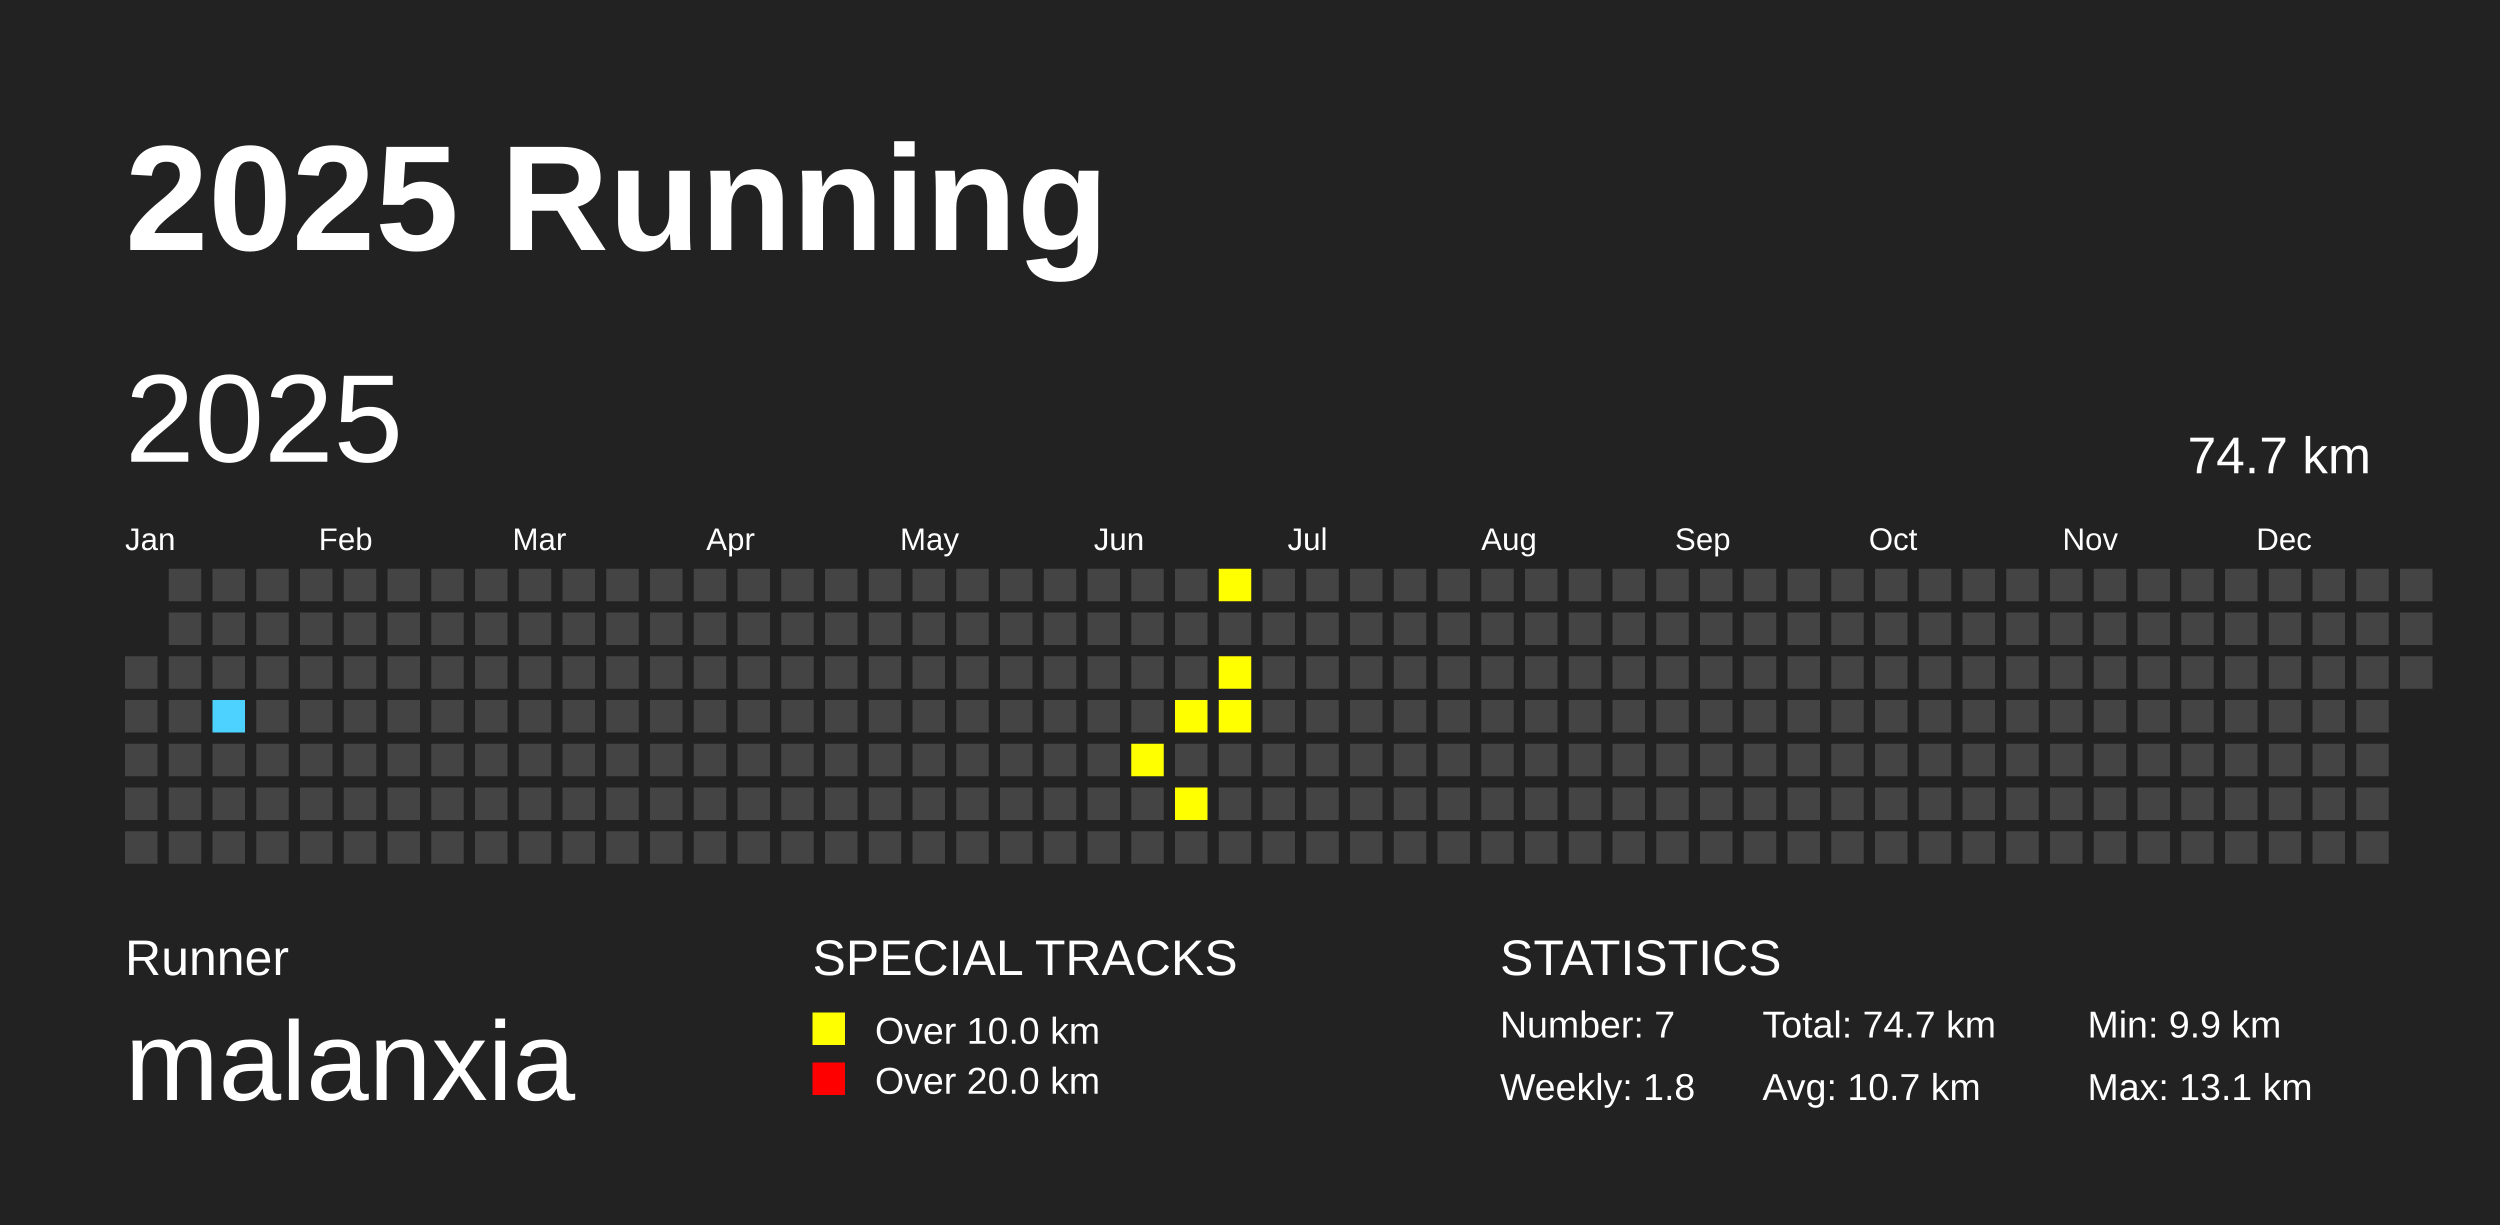
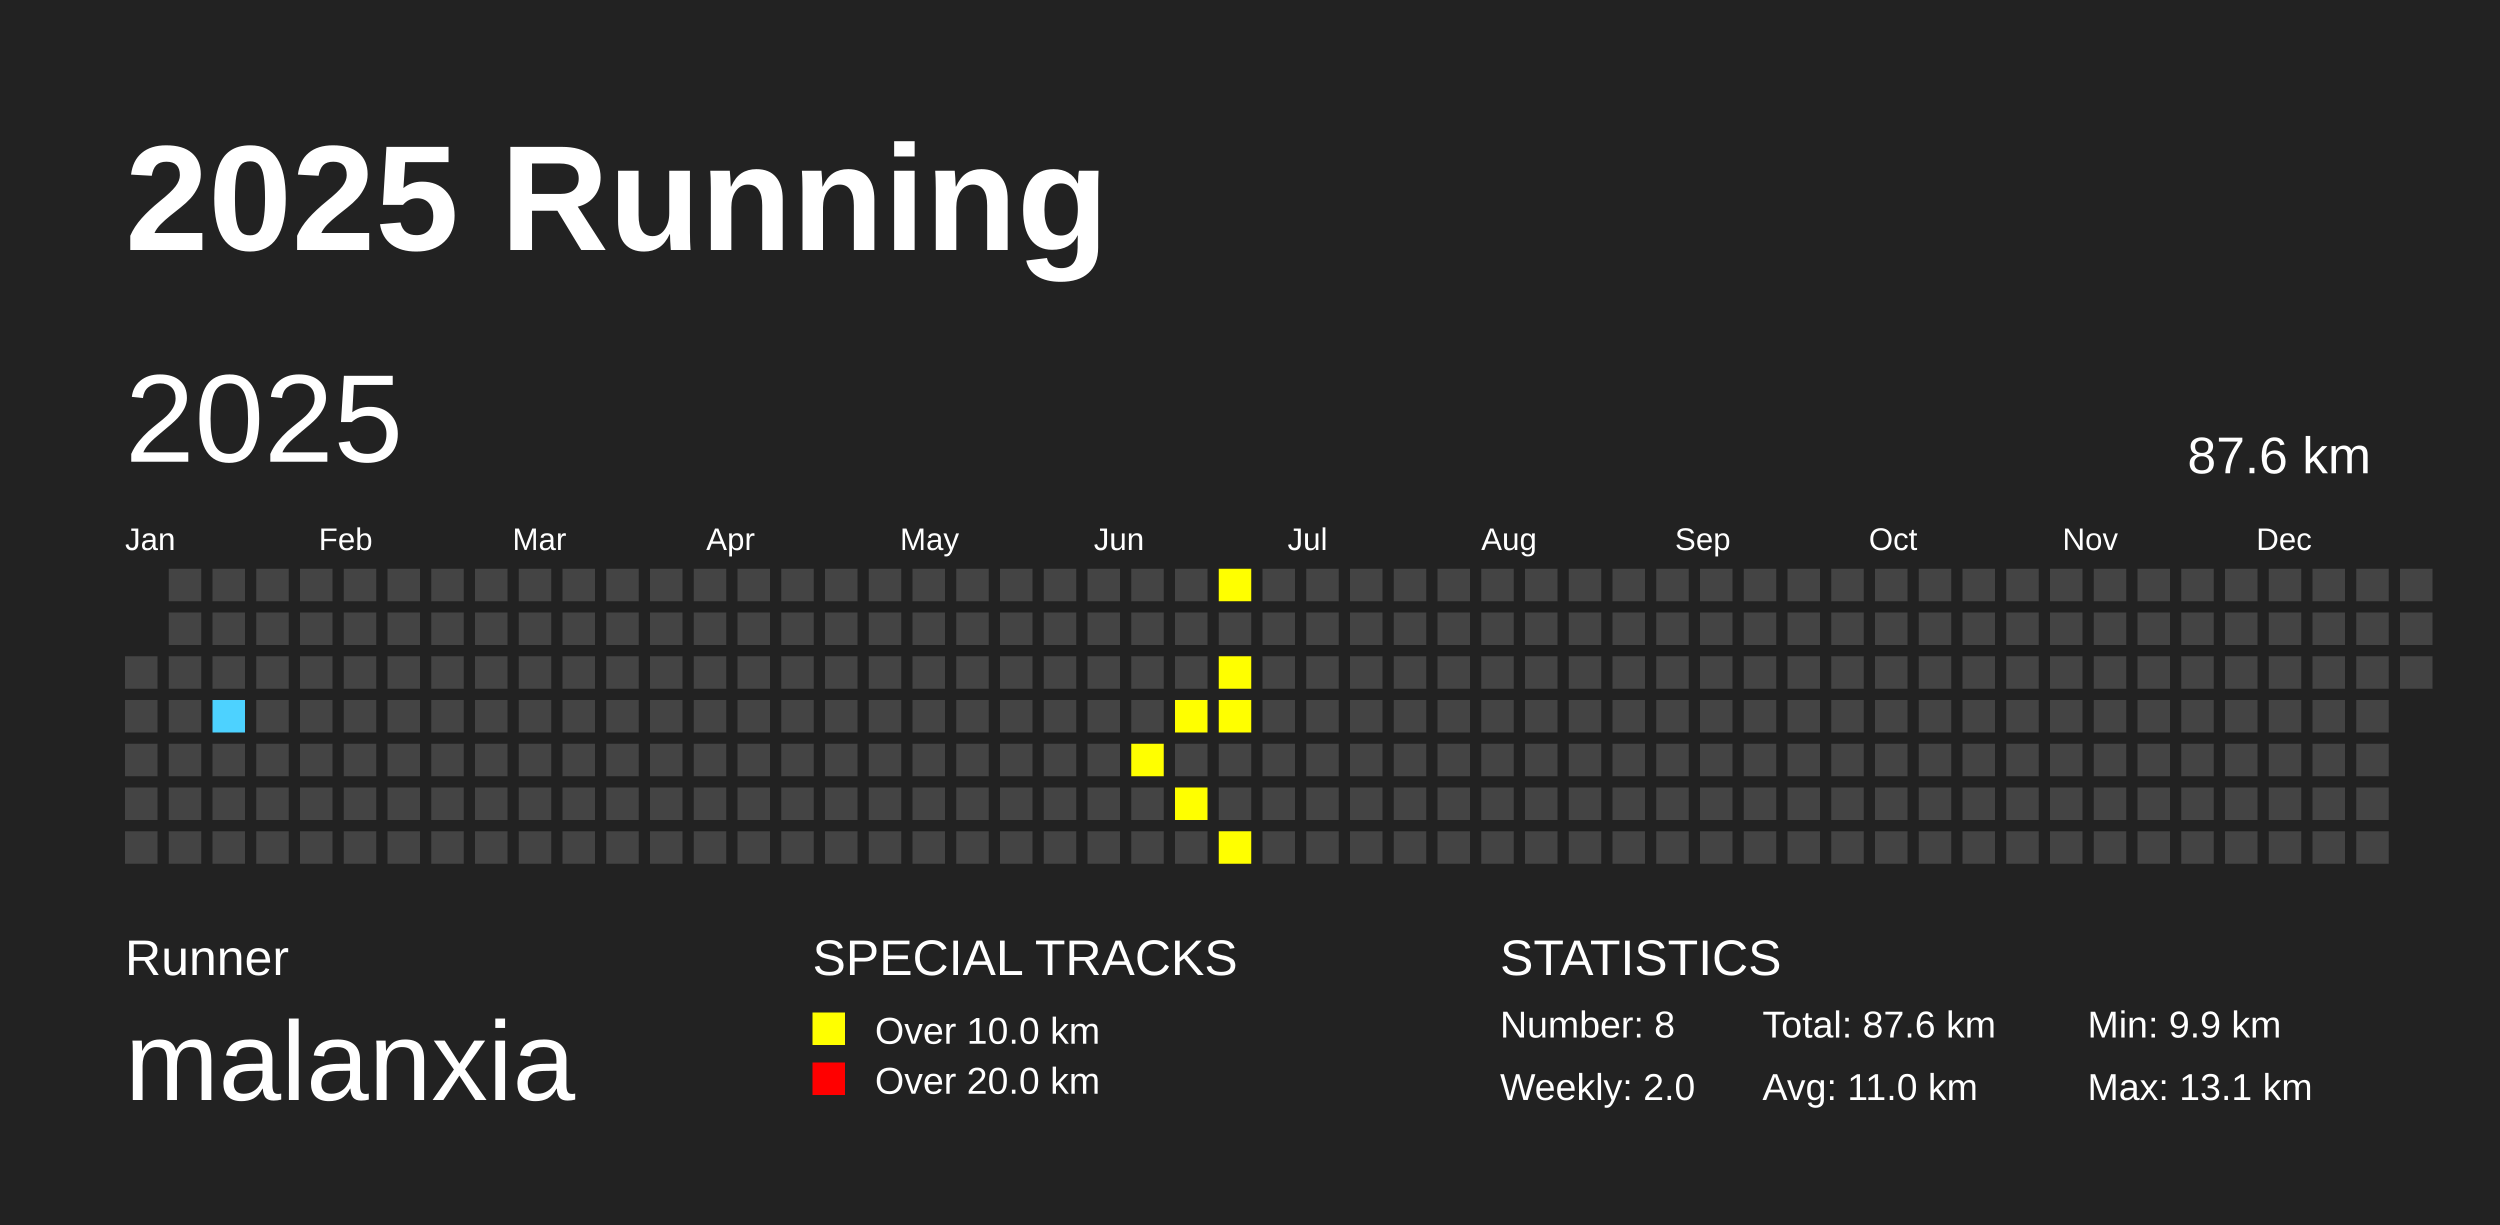
<svg xmlns="http://www.w3.org/2000/svg" baseProfile="full" height="98mm" version="1.1" viewBox="0,0,200,98" width="200mm">
  <defs />
  <rect fill="#222222" height="98" width="200" x="0" y="0" />
  <text fill="#FFFFFF" style="font-size:12px; font-family:Arial; font-weight:bold;" x="10" y="20">2025 Running</text>
  <text fill="#FFFFFF" style="font-size:4px; font-family:Arial" x="10" y="78">Runner</text>
  <text fill="#FFFFFF" style="font-size:9px; font-family:Arial" x="10" y="88">malanxia</text>
  <text fill="#FFFFFF" style="font-size:4px; font-family:Arial" x="65" y="78">SPECIAL TRACKS</text>
  <rect fill="yellow" height="2.6" width="2.6" x="65" y="81" />
  <text fill="#FFFFFF" style="font-size:3px; font-family:Arial" x="70" y="83.5">Over 10.0 km</text>
  <rect fill="red" height="2.6" width="2.6" x="65" y="85" />
  <text fill="#FFFFFF" style="font-size:3px; font-family:Arial" x="70" y="87.5">Over 20.0 km</text>
  <text fill="#FFFFFF" style="font-size:4px; font-family:Arial" x="120" y="78">STATISTICS</text>
-   <text fill="#FFFFFF" style="font-size:3px; font-family:Arial" x="120" y="83">Number: 7</text>
-   <text fill="#FFFFFF" style="font-size:3px; font-family:Arial" x="120" y="88">Weekly: 1.8</text>
-   <text fill="#FFFFFF" style="font-size:3px; font-family:Arial" x="141" y="83">Total: 74.7 km</text>
-   <text fill="#FFFFFF" style="font-size:3px; font-family:Arial" x="141" y="88">Avg: 10.7 km</text>
+   <text fill="#FFFFFF" style="font-size:3px; font-family:Arial" x="120" y="83">Number: 8</text>
+   <text fill="#FFFFFF" style="font-size:3px; font-family:Arial" x="120" y="88">Weekly: 2.0</text>
+   <text fill="#FFFFFF" style="font-size:3px; font-family:Arial" x="141" y="83">Total: 87.6 km</text>
+   <text fill="#FFFFFF" style="font-size:3px; font-family:Arial" x="141" y="88">Avg: 11.0 km</text>
  <text fill="#FFFFFF" style="font-size:3px; font-family:Arial" x="167" y="83">Min: 9.9 km</text>
  <text fill="#FFFFFF" style="font-size:3px; font-family:Arial" x="167" y="88">Max: 13.1 km</text>
  <text dominant-baseline="hanging" fill="#FFFFFF" style="font-size:10.0px; font-family:Arial;" x="10" y="30">2025</text>
-   <text dominant-baseline="hanging" fill="#FFFFFF" style="font-size:4.125px; font-family:Arial;" x="175" y="35">74.7 km</text>
+   <text dominant-baseline="hanging" fill="#FFFFFF" style="font-size:4.125px; font-family:Arial;" x="175" y="35">87.6 km</text>
  <text fill="#FFFFFF" style="font-size:2.5px; font-family:Arial" x="10.0" y="44">Jan</text>
  <text fill="#FFFFFF" style="font-size:2.5px; font-family:Arial" x="25.5" y="44">Feb</text>
  <text fill="#FFFFFF" style="font-size:2.5px; font-family:Arial" x="41.0" y="44">Mar</text>
  <text fill="#FFFFFF" style="font-size:2.5px; font-family:Arial" x="56.5" y="44">Apr</text>
  <text fill="#FFFFFF" style="font-size:2.5px; font-family:Arial" x="72.0" y="44">May</text>
  <text fill="#FFFFFF" style="font-size:2.5px; font-family:Arial" x="87.5" y="44">Jun</text>
  <text fill="#FFFFFF" style="font-size:2.5px; font-family:Arial" x="103.0" y="44">Jul</text>
  <text fill="#FFFFFF" style="font-size:2.5px; font-family:Arial" x="118.5" y="44">Aug</text>
  <text fill="#FFFFFF" style="font-size:2.5px; font-family:Arial" x="134.0" y="44">Sep</text>
  <text fill="#FFFFFF" style="font-size:2.5px; font-family:Arial" x="149.5" y="44">Oct</text>
  <text fill="#FFFFFF" style="font-size:2.5px; font-family:Arial" x="165.0" y="44">Nov</text>
  <text fill="#FFFFFF" style="font-size:2.5px; font-family:Arial" x="180.5" y="44">Dec</text>
  <rect fill="#444444" height="2.6" width="2.6" x="10.0" y="52.5" />
  <rect fill="#444444" height="2.6" width="2.6" x="10.0" y="56.0" />
  <rect fill="#444444" height="2.6" width="2.6" x="10.0" y="59.5" />
  <rect fill="#444444" height="2.6" width="2.6" x="10.0" y="63.0" />
  <rect fill="#444444" height="2.6" width="2.6" x="10.0" y="66.5" />
  <rect fill="#444444" height="2.6" width="2.6" x="13.5" y="45.5" />
  <rect fill="#444444" height="2.6" width="2.6" x="13.5" y="49.0" />
  <rect fill="#444444" height="2.6" width="2.6" x="13.5" y="52.5" />
  <rect fill="#444444" height="2.6" width="2.6" x="13.5" y="56.0" />
  <rect fill="#444444" height="2.6" width="2.6" x="13.5" y="59.5" />
  <rect fill="#444444" height="2.6" width="2.6" x="13.5" y="63.0" />
  <rect fill="#444444" height="2.6" width="2.6" x="13.5" y="66.5" />
  <rect fill="#444444" height="2.6" width="2.6" x="17.0" y="45.5" />
  <rect fill="#444444" height="2.6" width="2.6" x="17.0" y="49.0" />
  <rect fill="#444444" height="2.6" width="2.6" x="17.0" y="52.5" />
  <rect fill="#4DD2FF" height="2.6" width="2.6" x="17.0" y="56.0" />
  <rect fill="#444444" height="2.6" width="2.6" x="17.0" y="59.5" />
  <rect fill="#444444" height="2.6" width="2.6" x="17.0" y="63.0" />
  <rect fill="#444444" height="2.6" width="2.6" x="17.0" y="66.5" />
  <rect fill="#444444" height="2.6" width="2.6" x="20.5" y="45.5" />
  <rect fill="#444444" height="2.6" width="2.6" x="20.5" y="49.0" />
  <rect fill="#444444" height="2.6" width="2.6" x="20.5" y="52.5" />
  <rect fill="#444444" height="2.6" width="2.6" x="20.5" y="56.0" />
  <rect fill="#444444" height="2.6" width="2.6" x="20.5" y="59.5" />
  <rect fill="#444444" height="2.6" width="2.6" x="20.5" y="63.0" />
  <rect fill="#444444" height="2.6" width="2.6" x="20.5" y="66.5" />
  <rect fill="#444444" height="2.6" width="2.6" x="24.0" y="45.5" />
  <rect fill="#444444" height="2.6" width="2.6" x="24.0" y="49.0" />
  <rect fill="#444444" height="2.6" width="2.6" x="24.0" y="52.5" />
  <rect fill="#444444" height="2.6" width="2.6" x="24.0" y="56.0" />
  <rect fill="#444444" height="2.6" width="2.6" x="24.0" y="59.5" />
  <rect fill="#444444" height="2.6" width="2.6" x="24.0" y="63.0" />
  <rect fill="#444444" height="2.6" width="2.6" x="24.0" y="66.5" />
  <rect fill="#444444" height="2.6" width="2.6" x="27.5" y="45.5" />
  <rect fill="#444444" height="2.6" width="2.6" x="27.5" y="49.0" />
  <rect fill="#444444" height="2.6" width="2.6" x="27.5" y="52.5" />
  <rect fill="#444444" height="2.6" width="2.6" x="27.5" y="56.0" />
  <rect fill="#444444" height="2.6" width="2.6" x="27.5" y="59.5" />
  <rect fill="#444444" height="2.6" width="2.6" x="27.5" y="63.0" />
  <rect fill="#444444" height="2.6" width="2.6" x="27.5" y="66.5" />
  <rect fill="#444444" height="2.6" width="2.6" x="31.0" y="45.5" />
  <rect fill="#444444" height="2.6" width="2.6" x="31.0" y="49.0" />
  <rect fill="#444444" height="2.6" width="2.6" x="31.0" y="52.5" />
  <rect fill="#444444" height="2.6" width="2.6" x="31.0" y="56.0" />
  <rect fill="#444444" height="2.6" width="2.6" x="31.0" y="59.5" />
  <rect fill="#444444" height="2.6" width="2.6" x="31.0" y="63.0" />
  <rect fill="#444444" height="2.6" width="2.6" x="31.0" y="66.5" />
  <rect fill="#444444" height="2.6" width="2.6" x="34.5" y="45.5" />
  <rect fill="#444444" height="2.6" width="2.6" x="34.5" y="49.0" />
  <rect fill="#444444" height="2.6" width="2.6" x="34.5" y="52.5" />
  <rect fill="#444444" height="2.6" width="2.6" x="34.5" y="56.0" />
  <rect fill="#444444" height="2.6" width="2.6" x="34.5" y="59.5" />
  <rect fill="#444444" height="2.6" width="2.6" x="34.5" y="63.0" />
  <rect fill="#444444" height="2.6" width="2.6" x="34.5" y="66.5" />
  <rect fill="#444444" height="2.6" width="2.6" x="38.0" y="45.5" />
  <rect fill="#444444" height="2.6" width="2.6" x="38.0" y="49.0" />
  <rect fill="#444444" height="2.6" width="2.6" x="38.0" y="52.5" />
  <rect fill="#444444" height="2.6" width="2.6" x="38.0" y="56.0" />
  <rect fill="#444444" height="2.6" width="2.6" x="38.0" y="59.5" />
  <rect fill="#444444" height="2.6" width="2.6" x="38.0" y="63.0" />
  <rect fill="#444444" height="2.6" width="2.6" x="38.0" y="66.5" />
  <rect fill="#444444" height="2.6" width="2.6" x="41.5" y="45.5" />
  <rect fill="#444444" height="2.6" width="2.6" x="41.5" y="49.0" />
  <rect fill="#444444" height="2.6" width="2.6" x="41.5" y="52.5" />
  <rect fill="#444444" height="2.6" width="2.6" x="41.5" y="56.0" />
  <rect fill="#444444" height="2.6" width="2.6" x="41.5" y="59.5" />
  <rect fill="#444444" height="2.6" width="2.6" x="41.5" y="63.0" />
  <rect fill="#444444" height="2.6" width="2.6" x="41.5" y="66.5" />
  <rect fill="#444444" height="2.6" width="2.6" x="45.0" y="45.5" />
  <rect fill="#444444" height="2.6" width="2.6" x="45.0" y="49.0" />
  <rect fill="#444444" height="2.6" width="2.6" x="45.0" y="52.5" />
  <rect fill="#444444" height="2.6" width="2.6" x="45.0" y="56.0" />
  <rect fill="#444444" height="2.6" width="2.6" x="45.0" y="59.5" />
  <rect fill="#444444" height="2.6" width="2.6" x="45.0" y="63.0" />
  <rect fill="#444444" height="2.6" width="2.6" x="45.0" y="66.5" />
  <rect fill="#444444" height="2.6" width="2.6" x="48.5" y="45.5" />
  <rect fill="#444444" height="2.6" width="2.6" x="48.5" y="49.0" />
  <rect fill="#444444" height="2.6" width="2.6" x="48.5" y="52.5" />
  <rect fill="#444444" height="2.6" width="2.6" x="48.5" y="56.0" />
  <rect fill="#444444" height="2.6" width="2.6" x="48.5" y="59.5" />
  <rect fill="#444444" height="2.6" width="2.6" x="48.5" y="63.0" />
  <rect fill="#444444" height="2.6" width="2.6" x="48.5" y="66.5" />
  <rect fill="#444444" height="2.6" width="2.6" x="52.0" y="45.5" />
  <rect fill="#444444" height="2.6" width="2.6" x="52.0" y="49.0" />
  <rect fill="#444444" height="2.6" width="2.6" x="52.0" y="52.5" />
  <rect fill="#444444" height="2.6" width="2.6" x="52.0" y="56.0" />
  <rect fill="#444444" height="2.6" width="2.6" x="52.0" y="59.5" />
  <rect fill="#444444" height="2.6" width="2.6" x="52.0" y="63.0" />
  <rect fill="#444444" height="2.6" width="2.6" x="52.0" y="66.5" />
  <rect fill="#444444" height="2.6" width="2.6" x="55.5" y="45.5" />
  <rect fill="#444444" height="2.6" width="2.6" x="55.5" y="49.0" />
  <rect fill="#444444" height="2.6" width="2.6" x="55.5" y="52.5" />
  <rect fill="#444444" height="2.6" width="2.6" x="55.5" y="56.0" />
  <rect fill="#444444" height="2.6" width="2.6" x="55.5" y="59.5" />
  <rect fill="#444444" height="2.6" width="2.6" x="55.5" y="63.0" />
  <rect fill="#444444" height="2.6" width="2.6" x="55.5" y="66.5" />
  <rect fill="#444444" height="2.6" width="2.6" x="59.0" y="45.5" />
  <rect fill="#444444" height="2.6" width="2.6" x="59.0" y="49.0" />
  <rect fill="#444444" height="2.6" width="2.6" x="59.0" y="52.5" />
  <rect fill="#444444" height="2.6" width="2.6" x="59.0" y="56.0" />
  <rect fill="#444444" height="2.6" width="2.6" x="59.0" y="59.5" />
  <rect fill="#444444" height="2.6" width="2.6" x="59.0" y="63.0" />
  <rect fill="#444444" height="2.6" width="2.6" x="59.0" y="66.5" />
  <rect fill="#444444" height="2.6" width="2.6" x="62.5" y="45.5" />
  <rect fill="#444444" height="2.6" width="2.6" x="62.5" y="49.0" />
  <rect fill="#444444" height="2.6" width="2.6" x="62.5" y="52.5" />
  <rect fill="#444444" height="2.6" width="2.6" x="62.5" y="56.0" />
  <rect fill="#444444" height="2.6" width="2.6" x="62.5" y="59.5" />
  <rect fill="#444444" height="2.6" width="2.6" x="62.5" y="63.0" />
  <rect fill="#444444" height="2.6" width="2.6" x="62.5" y="66.5" />
  <rect fill="#444444" height="2.6" width="2.6" x="66.0" y="45.5" />
  <rect fill="#444444" height="2.6" width="2.6" x="66.0" y="49.0" />
  <rect fill="#444444" height="2.6" width="2.6" x="66.0" y="52.5" />
  <rect fill="#444444" height="2.6" width="2.6" x="66.0" y="56.0" />
  <rect fill="#444444" height="2.6" width="2.6" x="66.0" y="59.5" />
  <rect fill="#444444" height="2.6" width="2.6" x="66.0" y="63.0" />
  <rect fill="#444444" height="2.6" width="2.6" x="66.0" y="66.5" />
  <rect fill="#444444" height="2.6" width="2.6" x="69.5" y="45.5" />
  <rect fill="#444444" height="2.6" width="2.6" x="69.5" y="49.0" />
  <rect fill="#444444" height="2.6" width="2.6" x="69.5" y="52.5" />
  <rect fill="#444444" height="2.6" width="2.6" x="69.5" y="56.0" />
  <rect fill="#444444" height="2.6" width="2.6" x="69.5" y="59.5" />
  <rect fill="#444444" height="2.6" width="2.6" x="69.5" y="63.0" />
  <rect fill="#444444" height="2.6" width="2.6" x="69.5" y="66.5" />
  <rect fill="#444444" height="2.6" width="2.6" x="73.0" y="45.5" />
  <rect fill="#444444" height="2.6" width="2.6" x="73.0" y="49.0" />
  <rect fill="#444444" height="2.6" width="2.6" x="73.0" y="52.5" />
  <rect fill="#444444" height="2.6" width="2.6" x="73.0" y="56.0" />
  <rect fill="#444444" height="2.6" width="2.6" x="73.0" y="59.5" />
  <rect fill="#444444" height="2.6" width="2.6" x="73.0" y="63.0" />
  <rect fill="#444444" height="2.6" width="2.6" x="73.0" y="66.5" />
  <rect fill="#444444" height="2.6" width="2.6" x="76.5" y="45.5" />
  <rect fill="#444444" height="2.6" width="2.6" x="76.5" y="49.0" />
  <rect fill="#444444" height="2.6" width="2.6" x="76.5" y="52.5" />
  <rect fill="#444444" height="2.6" width="2.6" x="76.5" y="56.0" />
  <rect fill="#444444" height="2.6" width="2.6" x="76.5" y="59.5" />
  <rect fill="#444444" height="2.6" width="2.6" x="76.5" y="63.0" />
  <rect fill="#444444" height="2.6" width="2.6" x="76.5" y="66.5" />
  <rect fill="#444444" height="2.6" width="2.6" x="80.0" y="45.5" />
  <rect fill="#444444" height="2.6" width="2.6" x="80.0" y="49.0" />
  <rect fill="#444444" height="2.6" width="2.6" x="80.0" y="52.5" />
  <rect fill="#444444" height="2.6" width="2.6" x="80.0" y="56.0" />
  <rect fill="#444444" height="2.6" width="2.6" x="80.0" y="59.5" />
  <rect fill="#444444" height="2.6" width="2.6" x="80.0" y="63.0" />
  <rect fill="#444444" height="2.6" width="2.6" x="80.0" y="66.5" />
  <rect fill="#444444" height="2.6" width="2.6" x="83.5" y="45.5" />
  <rect fill="#444444" height="2.6" width="2.6" x="83.5" y="49.0" />
  <rect fill="#444444" height="2.6" width="2.6" x="83.5" y="52.5" />
  <rect fill="#444444" height="2.6" width="2.6" x="83.5" y="56.0" />
  <rect fill="#444444" height="2.6" width="2.6" x="83.5" y="59.5" />
  <rect fill="#444444" height="2.6" width="2.6" x="83.5" y="63.0" />
  <rect fill="#444444" height="2.6" width="2.6" x="83.5" y="66.5" />
  <rect fill="#444444" height="2.6" width="2.6" x="87.0" y="45.5" />
  <rect fill="#444444" height="2.6" width="2.6" x="87.0" y="49.0" />
  <rect fill="#444444" height="2.6" width="2.6" x="87.0" y="52.5" />
  <rect fill="#444444" height="2.6" width="2.6" x="87.0" y="56.0" />
  <rect fill="#444444" height="2.6" width="2.6" x="87.0" y="59.5" />
  <rect fill="#444444" height="2.6" width="2.6" x="87.0" y="63.0" />
  <rect fill="#444444" height="2.6" width="2.6" x="87.0" y="66.5" />
  <rect fill="#444444" height="2.6" width="2.6" x="90.5" y="45.5" />
  <rect fill="#444444" height="2.6" width="2.6" x="90.5" y="49.0" />
  <rect fill="#444444" height="2.6" width="2.6" x="90.5" y="52.5" />
  <rect fill="#444444" height="2.6" width="2.6" x="90.5" y="56.0" />
  <rect fill="yellow" height="2.6" width="2.6" x="90.5" y="59.5" />
  <rect fill="#444444" height="2.6" width="2.6" x="90.5" y="63.0" />
  <rect fill="#444444" height="2.6" width="2.6" x="90.5" y="66.5" />
  <rect fill="#444444" height="2.6" width="2.6" x="94.0" y="45.5" />
  <rect fill="#444444" height="2.6" width="2.6" x="94.0" y="49.0" />
  <rect fill="#444444" height="2.6" width="2.6" x="94.0" y="52.5" />
  <rect fill="yellow" height="2.6" width="2.6" x="94.0" y="56.0" />
  <rect fill="#444444" height="2.6" width="2.6" x="94.0" y="59.5" />
  <rect fill="yellow" height="2.6" width="2.6" x="94.0" y="63.0" />
  <rect fill="#444444" height="2.6" width="2.6" x="94.0" y="66.5" />
  <rect fill="yellow" height="2.6" width="2.6" x="97.5" y="45.5" />
  <rect fill="#444444" height="2.6" width="2.6" x="97.5" y="49.0" />
  <rect fill="yellow" height="2.6" width="2.6" x="97.5" y="52.5" />
  <rect fill="yellow" height="2.6" width="2.6" x="97.5" y="56.0" />
  <rect fill="#444444" height="2.6" width="2.6" x="97.5" y="59.5" />
  <rect fill="#444444" height="2.6" width="2.6" x="97.5" y="63.0" />
-   <rect fill="#444444" height="2.6" width="2.6" x="97.5" y="66.5" />
+   <rect fill="yellow" height="2.6" width="2.6" x="97.5" y="66.5" />
  <rect fill="#444444" height="2.6" width="2.6" x="101.0" y="45.5" />
  <rect fill="#444444" height="2.6" width="2.6" x="101.0" y="49.0" />
  <rect fill="#444444" height="2.6" width="2.6" x="101.0" y="52.5" />
  <rect fill="#444444" height="2.6" width="2.6" x="101.0" y="56.0" />
  <rect fill="#444444" height="2.6" width="2.6" x="101.0" y="59.5" />
  <rect fill="#444444" height="2.6" width="2.6" x="101.0" y="63.0" />
  <rect fill="#444444" height="2.6" width="2.6" x="101.0" y="66.5" />
  <rect fill="#444444" height="2.6" width="2.6" x="104.5" y="45.5" />
  <rect fill="#444444" height="2.6" width="2.6" x="104.5" y="49.0" />
  <rect fill="#444444" height="2.6" width="2.6" x="104.5" y="52.5" />
  <rect fill="#444444" height="2.6" width="2.6" x="104.5" y="56.0" />
  <rect fill="#444444" height="2.6" width="2.6" x="104.5" y="59.5" />
  <rect fill="#444444" height="2.6" width="2.6" x="104.5" y="63.0" />
  <rect fill="#444444" height="2.6" width="2.6" x="104.5" y="66.5" />
  <rect fill="#444444" height="2.6" width="2.6" x="108.0" y="45.5" />
  <rect fill="#444444" height="2.6" width="2.6" x="108.0" y="49.0" />
  <rect fill="#444444" height="2.6" width="2.6" x="108.0" y="52.5" />
  <rect fill="#444444" height="2.6" width="2.6" x="108.0" y="56.0" />
  <rect fill="#444444" height="2.6" width="2.6" x="108.0" y="59.5" />
  <rect fill="#444444" height="2.6" width="2.6" x="108.0" y="63.0" />
  <rect fill="#444444" height="2.6" width="2.6" x="108.0" y="66.5" />
  <rect fill="#444444" height="2.6" width="2.6" x="111.5" y="45.5" />
  <rect fill="#444444" height="2.6" width="2.6" x="111.5" y="49.0" />
  <rect fill="#444444" height="2.6" width="2.6" x="111.5" y="52.5" />
  <rect fill="#444444" height="2.6" width="2.6" x="111.5" y="56.0" />
  <rect fill="#444444" height="2.6" width="2.6" x="111.5" y="59.5" />
  <rect fill="#444444" height="2.6" width="2.6" x="111.5" y="63.0" />
  <rect fill="#444444" height="2.6" width="2.6" x="111.5" y="66.5" />
  <rect fill="#444444" height="2.6" width="2.6" x="115.0" y="45.5" />
  <rect fill="#444444" height="2.6" width="2.6" x="115.0" y="49.0" />
  <rect fill="#444444" height="2.6" width="2.6" x="115.0" y="52.5" />
  <rect fill="#444444" height="2.6" width="2.6" x="115.0" y="56.0" />
  <rect fill="#444444" height="2.6" width="2.6" x="115.0" y="59.5" />
  <rect fill="#444444" height="2.6" width="2.6" x="115.0" y="63.0" />
  <rect fill="#444444" height="2.6" width="2.6" x="115.0" y="66.5" />
  <rect fill="#444444" height="2.6" width="2.6" x="118.5" y="45.5" />
  <rect fill="#444444" height="2.6" width="2.6" x="118.5" y="49.0" />
  <rect fill="#444444" height="2.6" width="2.6" x="118.5" y="52.5" />
  <rect fill="#444444" height="2.6" width="2.6" x="118.5" y="56.0" />
  <rect fill="#444444" height="2.6" width="2.6" x="118.5" y="59.5" />
  <rect fill="#444444" height="2.6" width="2.6" x="118.5" y="63.0" />
  <rect fill="#444444" height="2.6" width="2.6" x="118.5" y="66.5" />
  <rect fill="#444444" height="2.6" width="2.6" x="122.0" y="45.5" />
  <rect fill="#444444" height="2.6" width="2.6" x="122.0" y="49.0" />
  <rect fill="#444444" height="2.6" width="2.6" x="122.0" y="52.5" />
  <rect fill="#444444" height="2.6" width="2.6" x="122.0" y="56.0" />
  <rect fill="#444444" height="2.6" width="2.6" x="122.0" y="59.5" />
  <rect fill="#444444" height="2.6" width="2.6" x="122.0" y="63.0" />
  <rect fill="#444444" height="2.6" width="2.6" x="122.0" y="66.5" />
  <rect fill="#444444" height="2.6" width="2.6" x="125.5" y="45.5" />
  <rect fill="#444444" height="2.6" width="2.6" x="125.5" y="49.0" />
  <rect fill="#444444" height="2.6" width="2.6" x="125.5" y="52.5" />
  <rect fill="#444444" height="2.6" width="2.6" x="125.5" y="56.0" />
  <rect fill="#444444" height="2.6" width="2.6" x="125.5" y="59.5" />
  <rect fill="#444444" height="2.6" width="2.6" x="125.5" y="63.0" />
  <rect fill="#444444" height="2.6" width="2.6" x="125.5" y="66.5" />
  <rect fill="#444444" height="2.6" width="2.6" x="129.0" y="45.5" />
  <rect fill="#444444" height="2.6" width="2.6" x="129.0" y="49.0" />
  <rect fill="#444444" height="2.6" width="2.6" x="129.0" y="52.5" />
  <rect fill="#444444" height="2.6" width="2.6" x="129.0" y="56.0" />
  <rect fill="#444444" height="2.6" width="2.6" x="129.0" y="59.5" />
  <rect fill="#444444" height="2.6" width="2.6" x="129.0" y="63.0" />
  <rect fill="#444444" height="2.6" width="2.6" x="129.0" y="66.5" />
  <rect fill="#444444" height="2.6" width="2.6" x="132.5" y="45.5" />
  <rect fill="#444444" height="2.6" width="2.6" x="132.5" y="49.0" />
  <rect fill="#444444" height="2.6" width="2.6" x="132.5" y="52.5" />
  <rect fill="#444444" height="2.6" width="2.6" x="132.5" y="56.0" />
  <rect fill="#444444" height="2.6" width="2.6" x="132.5" y="59.5" />
  <rect fill="#444444" height="2.6" width="2.6" x="132.5" y="63.0" />
  <rect fill="#444444" height="2.6" width="2.6" x="132.5" y="66.5" />
  <rect fill="#444444" height="2.6" width="2.6" x="136.0" y="45.5" />
  <rect fill="#444444" height="2.6" width="2.6" x="136.0" y="49.0" />
  <rect fill="#444444" height="2.6" width="2.6" x="136.0" y="52.5" />
  <rect fill="#444444" height="2.6" width="2.6" x="136.0" y="56.0" />
  <rect fill="#444444" height="2.6" width="2.6" x="136.0" y="59.5" />
  <rect fill="#444444" height="2.6" width="2.6" x="136.0" y="63.0" />
  <rect fill="#444444" height="2.6" width="2.6" x="136.0" y="66.5" />
  <rect fill="#444444" height="2.6" width="2.6" x="139.5" y="45.5" />
  <rect fill="#444444" height="2.6" width="2.6" x="139.5" y="49.0" />
  <rect fill="#444444" height="2.6" width="2.6" x="139.5" y="52.5" />
  <rect fill="#444444" height="2.6" width="2.6" x="139.5" y="56.0" />
  <rect fill="#444444" height="2.6" width="2.6" x="139.5" y="59.5" />
  <rect fill="#444444" height="2.6" width="2.6" x="139.5" y="63.0" />
  <rect fill="#444444" height="2.6" width="2.6" x="139.5" y="66.5" />
  <rect fill="#444444" height="2.6" width="2.6" x="143.0" y="45.5" />
  <rect fill="#444444" height="2.6" width="2.6" x="143.0" y="49.0" />
  <rect fill="#444444" height="2.6" width="2.6" x="143.0" y="52.5" />
  <rect fill="#444444" height="2.6" width="2.6" x="143.0" y="56.0" />
  <rect fill="#444444" height="2.6" width="2.6" x="143.0" y="59.5" />
  <rect fill="#444444" height="2.6" width="2.6" x="143.0" y="63.0" />
  <rect fill="#444444" height="2.6" width="2.6" x="143.0" y="66.5" />
  <rect fill="#444444" height="2.6" width="2.6" x="146.5" y="45.5" />
  <rect fill="#444444" height="2.6" width="2.6" x="146.5" y="49.0" />
  <rect fill="#444444" height="2.6" width="2.6" x="146.5" y="52.5" />
  <rect fill="#444444" height="2.6" width="2.6" x="146.5" y="56.0" />
  <rect fill="#444444" height="2.6" width="2.6" x="146.5" y="59.5" />
  <rect fill="#444444" height="2.6" width="2.6" x="146.5" y="63.0" />
  <rect fill="#444444" height="2.6" width="2.6" x="146.5" y="66.5" />
  <rect fill="#444444" height="2.6" width="2.6" x="150.0" y="45.5" />
  <rect fill="#444444" height="2.6" width="2.6" x="150.0" y="49.0" />
  <rect fill="#444444" height="2.6" width="2.6" x="150.0" y="52.5" />
  <rect fill="#444444" height="2.6" width="2.6" x="150.0" y="56.0" />
  <rect fill="#444444" height="2.6" width="2.6" x="150.0" y="59.5" />
  <rect fill="#444444" height="2.6" width="2.6" x="150.0" y="63.0" />
  <rect fill="#444444" height="2.6" width="2.6" x="150.0" y="66.5" />
  <rect fill="#444444" height="2.6" width="2.6" x="153.5" y="45.5" />
  <rect fill="#444444" height="2.6" width="2.6" x="153.5" y="49.0" />
  <rect fill="#444444" height="2.6" width="2.6" x="153.5" y="52.5" />
  <rect fill="#444444" height="2.6" width="2.6" x="153.5" y="56.0" />
  <rect fill="#444444" height="2.6" width="2.6" x="153.5" y="59.5" />
  <rect fill="#444444" height="2.6" width="2.6" x="153.5" y="63.0" />
  <rect fill="#444444" height="2.6" width="2.6" x="153.5" y="66.5" />
  <rect fill="#444444" height="2.6" width="2.6" x="157.0" y="45.5" />
  <rect fill="#444444" height="2.6" width="2.6" x="157.0" y="49.0" />
  <rect fill="#444444" height="2.6" width="2.6" x="157.0" y="52.5" />
  <rect fill="#444444" height="2.6" width="2.6" x="157.0" y="56.0" />
  <rect fill="#444444" height="2.6" width="2.6" x="157.0" y="59.5" />
  <rect fill="#444444" height="2.6" width="2.6" x="157.0" y="63.0" />
  <rect fill="#444444" height="2.6" width="2.6" x="157.0" y="66.5" />
  <rect fill="#444444" height="2.6" width="2.6" x="160.5" y="45.5" />
  <rect fill="#444444" height="2.6" width="2.6" x="160.5" y="49.0" />
  <rect fill="#444444" height="2.6" width="2.6" x="160.5" y="52.5" />
  <rect fill="#444444" height="2.6" width="2.6" x="160.5" y="56.0" />
  <rect fill="#444444" height="2.6" width="2.6" x="160.5" y="59.5" />
  <rect fill="#444444" height="2.6" width="2.6" x="160.5" y="63.0" />
  <rect fill="#444444" height="2.6" width="2.6" x="160.5" y="66.5" />
  <rect fill="#444444" height="2.6" width="2.6" x="164.0" y="45.5" />
  <rect fill="#444444" height="2.6" width="2.6" x="164.0" y="49.0" />
  <rect fill="#444444" height="2.6" width="2.6" x="164.0" y="52.5" />
  <rect fill="#444444" height="2.6" width="2.6" x="164.0" y="56.0" />
  <rect fill="#444444" height="2.6" width="2.6" x="164.0" y="59.5" />
  <rect fill="#444444" height="2.6" width="2.6" x="164.0" y="63.0" />
  <rect fill="#444444" height="2.6" width="2.6" x="164.0" y="66.5" />
  <rect fill="#444444" height="2.6" width="2.6" x="167.5" y="45.5" />
  <rect fill="#444444" height="2.6" width="2.6" x="167.5" y="49.0" />
  <rect fill="#444444" height="2.6" width="2.6" x="167.5" y="52.5" />
  <rect fill="#444444" height="2.6" width="2.6" x="167.5" y="56.0" />
  <rect fill="#444444" height="2.6" width="2.6" x="167.5" y="59.5" />
  <rect fill="#444444" height="2.6" width="2.6" x="167.5" y="63.0" />
  <rect fill="#444444" height="2.6" width="2.6" x="167.5" y="66.5" />
  <rect fill="#444444" height="2.6" width="2.6" x="171.0" y="45.5" />
  <rect fill="#444444" height="2.6" width="2.6" x="171.0" y="49.0" />
  <rect fill="#444444" height="2.6" width="2.6" x="171.0" y="52.5" />
  <rect fill="#444444" height="2.6" width="2.6" x="171.0" y="56.0" />
  <rect fill="#444444" height="2.6" width="2.6" x="171.0" y="59.5" />
  <rect fill="#444444" height="2.6" width="2.6" x="171.0" y="63.0" />
  <rect fill="#444444" height="2.6" width="2.6" x="171.0" y="66.5" />
  <rect fill="#444444" height="2.6" width="2.6" x="174.5" y="45.5" />
  <rect fill="#444444" height="2.6" width="2.6" x="174.5" y="49.0" />
  <rect fill="#444444" height="2.6" width="2.6" x="174.5" y="52.5" />
  <rect fill="#444444" height="2.6" width="2.6" x="174.5" y="56.0" />
  <rect fill="#444444" height="2.6" width="2.6" x="174.5" y="59.5" />
  <rect fill="#444444" height="2.6" width="2.6" x="174.5" y="63.0" />
  <rect fill="#444444" height="2.6" width="2.6" x="174.5" y="66.5" />
  <rect fill="#444444" height="2.6" width="2.6" x="178.0" y="45.5" />
  <rect fill="#444444" height="2.6" width="2.6" x="178.0" y="49.0" />
  <rect fill="#444444" height="2.6" width="2.6" x="178.0" y="52.5" />
  <rect fill="#444444" height="2.6" width="2.6" x="178.0" y="56.0" />
  <rect fill="#444444" height="2.6" width="2.6" x="178.0" y="59.5" />
  <rect fill="#444444" height="2.6" width="2.6" x="178.0" y="63.0" />
  <rect fill="#444444" height="2.6" width="2.6" x="178.0" y="66.5" />
  <rect fill="#444444" height="2.6" width="2.6" x="181.5" y="45.5" />
  <rect fill="#444444" height="2.6" width="2.6" x="181.5" y="49.0" />
  <rect fill="#444444" height="2.6" width="2.6" x="181.5" y="52.5" />
  <rect fill="#444444" height="2.6" width="2.6" x="181.5" y="56.0" />
  <rect fill="#444444" height="2.6" width="2.6" x="181.5" y="59.5" />
  <rect fill="#444444" height="2.6" width="2.6" x="181.5" y="63.0" />
  <rect fill="#444444" height="2.6" width="2.6" x="181.5" y="66.5" />
  <rect fill="#444444" height="2.6" width="2.6" x="185.0" y="45.5" />
  <rect fill="#444444" height="2.6" width="2.6" x="185.0" y="49.0" />
  <rect fill="#444444" height="2.6" width="2.6" x="185.0" y="52.5" />
  <rect fill="#444444" height="2.6" width="2.6" x="185.0" y="56.0" />
  <rect fill="#444444" height="2.6" width="2.6" x="185.0" y="59.5" />
  <rect fill="#444444" height="2.6" width="2.6" x="185.0" y="63.0" />
  <rect fill="#444444" height="2.6" width="2.6" x="185.0" y="66.5" />
  <rect fill="#444444" height="2.6" width="2.6" x="188.5" y="45.5" />
  <rect fill="#444444" height="2.6" width="2.6" x="188.5" y="49.0" />
  <rect fill="#444444" height="2.6" width="2.6" x="188.5" y="52.5" />
  <rect fill="#444444" height="2.6" width="2.6" x="188.5" y="56.0" />
  <rect fill="#444444" height="2.6" width="2.6" x="188.5" y="59.5" />
  <rect fill="#444444" height="2.6" width="2.6" x="188.5" y="63.0" />
  <rect fill="#444444" height="2.6" width="2.6" x="188.5" y="66.5" />
  <rect fill="#444444" height="2.6" width="2.6" x="192.0" y="45.5" />
  <rect fill="#444444" height="2.6" width="2.6" x="192.0" y="49.0" />
  <rect fill="#444444" height="2.6" width="2.6" x="192.0" y="52.5" />
</svg>
